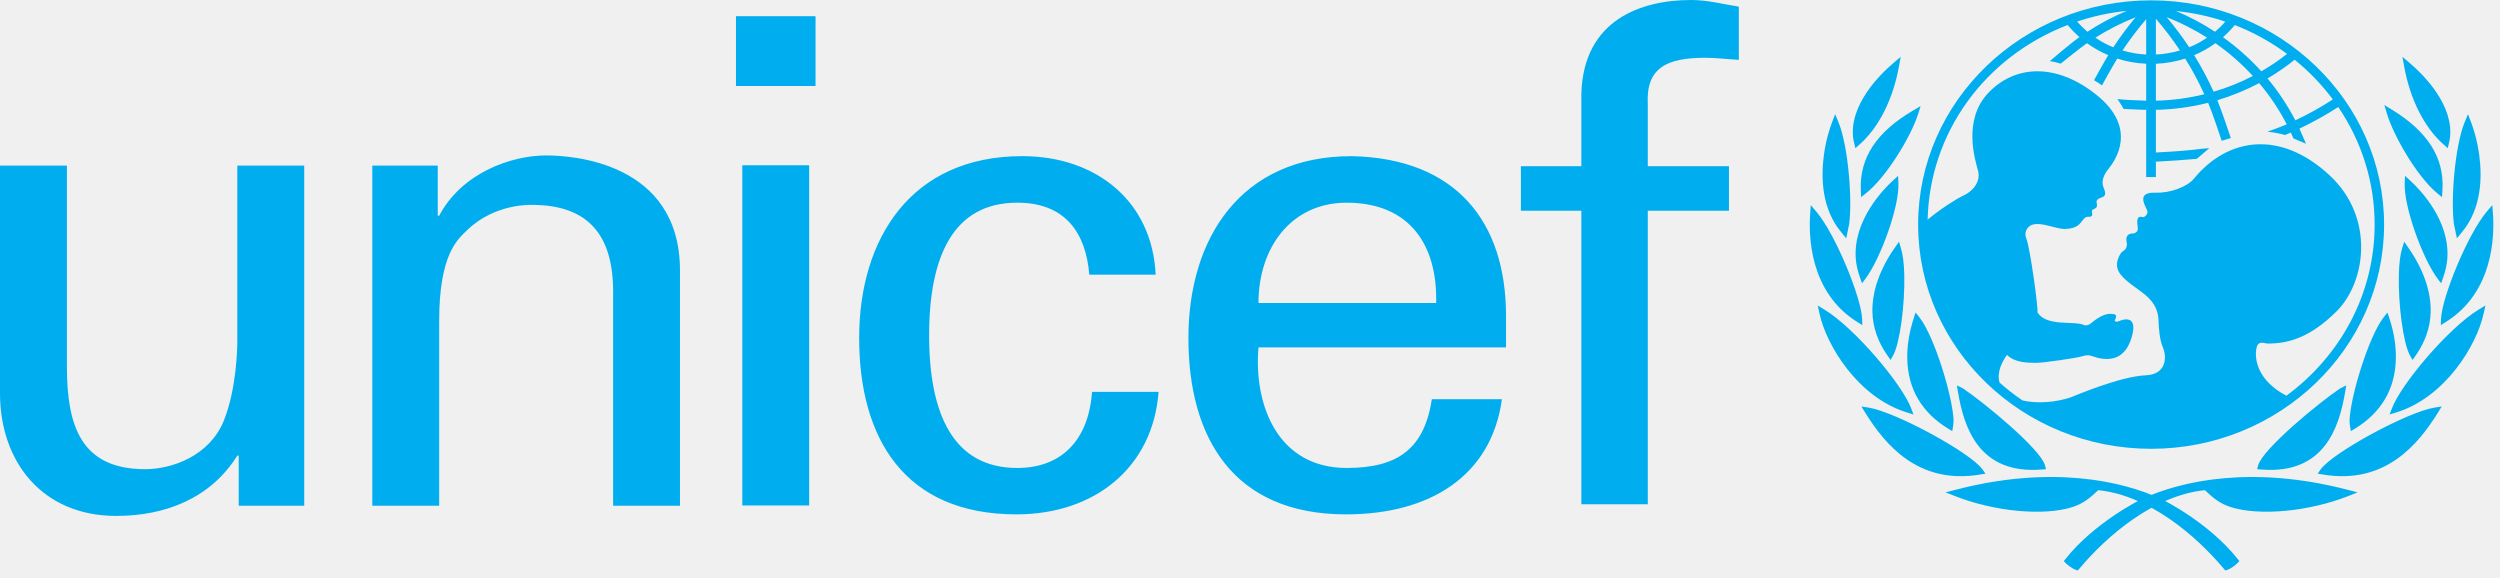
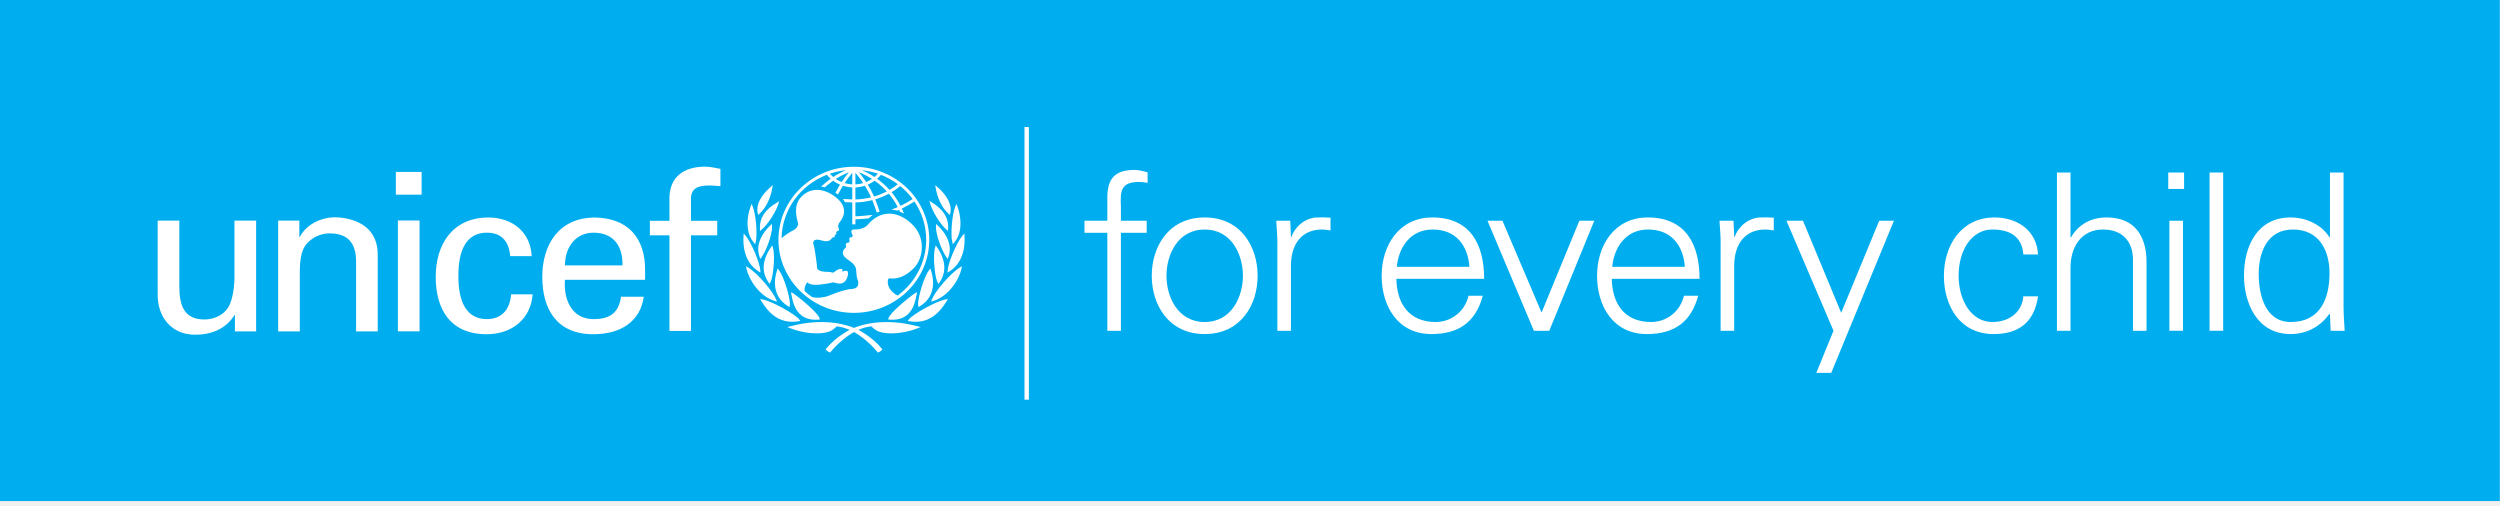
- <svg xmlns="http://www.w3.org/2000/svg" width="212" height="49" viewBox="0 0 212 49">
-   <g fill="#00AEEF" fill-rule="evenodd">
-     <path d="M182.415.029C171.52.029 162.657 8.558 162.657 19.045 162.657 29.528 171.52 38.059 182.415 38.059 193.307 38.059 202.171 29.528 202.171 19.045 202.171 8.558 193.307.029 182.415.029L182.415.029zM197.824 8.432C196.815 9.09 195.748 9.683 194.645 10.205 193.994 8.948 193.203 7.753 192.286 6.653 193.096 6.176 193.871 5.646 194.587 5.066 195.81 6.054 196.898 7.186 197.824 8.432L197.824 8.432zM189.512 2.125C191.088 2.737 192.574 3.56 193.94 4.569 193.261 5.111 192.528 5.606 191.762 6.047 190.793 4.977 189.7 4.007 188.51 3.154 188.871 2.835 189.209 2.494 189.512 2.125L189.512 2.125zM191.044 6.442C189.983 6.992 188.864 7.442 187.716 7.779 187.236 6.721 186.684 5.681 186.068 4.68 186.705 4.409 187.308 4.073 187.87 3.664 189.028 4.475 190.092 5.409 191.044 6.442L191.044 6.442zM188.708 1.835C188.44 2.143 188.149 2.429 187.833 2.694 186.79 2.006 185.68 1.419 184.522.932 185.96 1.081 187.364 1.379 188.708 1.835L188.708 1.835zM187.161 3.195C186.686 3.52 186.178 3.793 185.647 4.01 185.073 3.139 184.426 2.287 183.74 1.456 184.939 1.929 186.086 2.512 187.161 3.195L187.161 3.195zM182.82 1.589C183.547 2.434 184.232 3.335 184.86 4.279 184.198 4.475 183.511 4.593 182.82 4.624L182.82 1.589zM182.82 5.409C183.668 5.371 184.502 5.226 185.305 4.968 185.908 5.934 186.451 6.948 186.925 7.993 185.582 8.324 184.203 8.508 182.82 8.538L182.82 5.409zM181.997 1.625L181.997 4.624C181.317 4.59 180.642 4.472 179.986 4.279 180.594 3.367 181.27 2.479 181.997 1.625L181.997 1.625zM179.208 4.012C178.665 3.791 178.162 3.517 177.691 3.195 178.758 2.516 179.901 1.937 181.099 1.463 180.426 2.275 179.785 3.128 179.208 4.012L179.208 4.012zM180.347.922C179.18 1.412 178.064 2.001 177.011 2.692 176.693 2.419 176.404 2.13 176.135 1.831 177.496 1.372 178.904 1.069 180.347.922L180.347.922zM193.884 33.558C191.254 32.169 191.203 30.246 191.343 29.538 191.483 28.818 191.996 29.133 192.324 29.133 194.05 29.133 195.867 28.64 198.105 26.441 200.631 23.961 201.423 18.451 197.543 14.86 193.362 10.987 188.916 11.664 186.049 15.144 185.462 15.858 184.027 16.38 182.786 16.34 180.948 16.272 182.106 17.666 182.106 17.955 182.106 18.248 181.827 18.451 181.664 18.406 181.039 18.234 181.29 19.123 181.29 19.393 181.29 19.662 181.033 19.798 180.896 19.798 180.123 19.798 180.335 20.467 180.359 20.652 180.381 20.829 180.312 21.139 180.055 21.277 179.809 21.411 179.519 21.996 179.519 22.445 179.519 23.254 180.288 23.813 181.575 24.736 182.853 25.657 183.017 26.531 183.04 27.161 183.065 27.787 183.124 28.801 183.417 29.472 183.762 30.279 183.717 31.762 181.945 31.828 179.778 31.912 175.929 33.578 175.604 33.691 174.381 34.108 172.764 34.26 171.503 33.955 170.824 33.493 170.177 32.987 169.565 32.443 169.311 31.604 169.751 30.704 170.193 30.099 170.915 30.795 171.99 30.749 172.592 30.769 173.199 30.795 176.16 30.346 176.58 30.211 177.002 30.076 177.186 30.121 177.444 30.211 178.573 30.606 180.125 30.725 180.754 28.64 181.385 26.553 179.894 27.136 179.706 27.226 179.519 27.318 179.261 27.294 179.355 27.116 179.632 26.584 179.218 26.639 178.982 26.619 178.378 26.561 177.585 27.181 177.328 27.404 177.07 27.629 176.815 27.606 176.721 27.562 175.917 27.177 173.523 27.733 172.779 26.484 172.848 26.15 172.171 21.076 171.825 20.201 171.75 20.013 171.684 19.708 171.916 19.373 172.524 18.493 174.201 19.437 175.113 19.417 176.202 19.387 176.376 18.95 176.675 18.596 176.961 18.253 177.171 18.446 177.328 18.351 177.527 18.226 177.339 17.979 177.409 17.845 177.481 17.711 177.562 17.778 177.746 17.621 177.934 17.461 177.72 17.127 177.816 16.993 178.084 16.603 178.818 16.914 178.378 15.896 178.137 15.335 178.472 14.726 178.797 14.323 179.326 13.667 181.366 10.904 177.771 8.037 174.342 5.302 170.866 5.522 168.628 7.856 166.392 10.19 167.509 13.605 167.742 14.501 167.975 15.4 167.303 16.213 166.53 16.566 165.917 16.845 164.519 17.742 163.464 18.626 163.634 11.303 168.253 4.862 175.334 2.119 175.635 2.482 175.972 2.825 176.336 3.148 175.544 3.702 173.824 5.184 173.824 5.184 173.824 5.184 174.06 5.218 174.277 5.27 174.43 5.304 174.751 5.397 174.751 5.397 174.751 5.397 176.267 4.157 176.978 3.662 177.531 4.069 178.138 4.406 178.78 4.677 178.435 5.238 177.573 6.802 177.573 6.802 177.573 6.802 177.772 6.916 177.95 7.031 178.13 7.146 178.243 7.248 178.243 7.248 178.243 7.248 179.186 5.539 179.542 4.968 180.335 5.221 181.16 5.369 181.997 5.404L181.997 8.536C181.534 8.524 180.34 8.477 179.856 8.429L179.553 8.4 179.722 8.644C179.851 8.825 179.95 9.003 180.038 9.166L180.073 9.234 180.152 9.24C180.503 9.268 181.592 9.305 181.997 9.315L181.997 15.014 182.82 15.014 182.82 13.71C184.024 13.655 185.026 13.574 186.238 13.474L186.29 13.468 187.353 12.563 186.774 12.611C185.494 12.772 184.369 12.847 183.35 12.901 183.35 12.901 183.003 12.921 182.82 12.931L182.82 9.314C184.307 9.284 185.795 9.084 187.252 8.717 187.65 9.656 188.399 11.94 188.399 11.94L189.172 11.706C189.172 11.706 188.423 9.441 188.031 8.5 189.262 8.133 190.453 7.642 191.579 7.048 192.487 8.122 193.27 9.295 193.917 10.541 193.335 10.801 192.272 11.163 192.274 11.163 193.124 11.254 193.77 11.448 193.77 11.448 193.77 11.448 194.071 11.325 194.263 11.242 194.338 11.405 194.486 11.737 194.486 11.737L195.55 12.192 195.427 11.907C195.427 11.907 195.075 11.096 194.992 10.909 196.118 10.373 197.225 9.76 198.284 9.076 200.299 12.041 201.369 15.484 201.369 19.045 201.369 24.958 198.429 30.221 193.884 33.558L193.884 33.558zM160.869 5.083L160.561 5.345C159.401 6.333 156.754 8.939 157.161 11.799 157.163 11.808 157.203 11.998 157.203 11.998 157.204 12.002 157.335 12.565 157.335 12.565L157.703 12.241C159.325 10.812 160.542 8.392 161.038 5.601L161.179 4.817 160.869 5.083zM155.492 10.022L155.359 10.369C155.174 10.846 154.84 11.848 154.661 13.182 154.412 15.07 154.469 17.739 156.173 19.733 156.17 19.732 156.36 19.969 156.36 19.969L156.558 20.211 156.81 18.999C157.091 16.856 156.72 12.366 155.904 10.361L155.621 9.681 155.492 10.022zM153.529 17.745L153.504 18.099C153.362 20.02 153.465 24.762 157.454 27.276 157.454 27.279 157.928 27.572 157.928 27.572L157.907 27.034C157.838 25.233 155.655 19.863 154.017 17.938L153.554 17.392 153.529 17.745zM154.216 26.23L154.284 26.555C154.867 29.28 157.552 33.694 161.699 34.973L162.266 35.15 162.061 34.612C161.287 32.574 157.291 27.825 154.724 26.261L154.144 25.906 154.216 26.23zM162.545 9.187L162.217 9.379C159.13 11.191 157.685 13.389 157.795 16.1L157.823 16.72 158.272 16.358C159.942 15.028 162.03 11.629 162.647 9.7L162.87 8.995 162.545 9.187zM160.73 15.123L160.495 15.336C159.704 16.061 157.147 18.678 157.368 21.917 157.403 22.416 157.52 22.949 157.719 23.508L157.9 24.026 158.231 23.58C159.453 21.925 161.073 17.558 160.986 15.526L160.958 14.911 160.73 15.123zM160.862 20.745L160.687 20.993C159.397 22.835 158.74 24.727 158.78 26.471 158.816 27.76 159.244 28.993 160.052 30.139L160.321 30.526 160.548 30.117C161.106 29.108 161.547 25.839 161.483 23.253 161.458 22.34 161.361 21.584 161.204 21.068L161.035 20.498 160.862 20.745zM162.357 26.755L162.276 27.015C161.889 28.212 161.705 29.382 161.737 30.493 161.813 33.006 162.967 34.972 165.178 36.334L165.551 36.561 165.632 36.077C165.632 36.068 165.665 35.691 165.665 35.691 165.604 33.648 164.022 28.502 162.783 26.931L162.441 26.5 162.357 26.755zM158.006 34.728L158.166 34.986C159.829 37.668 162.65 41.128 167.926 40.24L168.366 40.166 168.116 39.81C167.131 38.4 160.728 34.923 158.464 34.567L157.846 34.468 158.006 34.728zM165.811 41.538L164.983 41.754 165.777 42.066C169.131 43.388 173.338 43.779 175.776 42.989 176.692 42.688 177.248 42.206 177.929 41.568 182.221 41.995 186.241 45.429 188.584 48.236 188.584 48.236 188.711 48.374 188.711 48.374L188.892 48.319C189.156 48.233 189.561 47.931 189.731 47.755L189.896 47.583 189.749 47.394C187.304 44.319 183.476 42.41 183.309 42.334 179.863 40.718 173.783 39.456 165.811 41.538" />
-     <path d="M165.988 32.952L166.035 33.222C166.538 36.265 167.821 40.256 173.16 39.814L173.502 39.788 173.416 39.466C173.056 38.083 168.164 34.065 166.456 32.936L165.943 32.68 165.988 32.952zM203.726 4.817L203.867 5.602C204.363 8.393 205.581 10.813 207.203 12.241L207.573 12.566C207.573 12.566 207.701 12.002 207.701 11.998 207.701 11.998 207.742 11.809 207.744 11.799 208.152 8.94 205.505 6.333 204.346 5.346L204.036 5.083 203.726 4.817zM209.284 9.681L209.003 10.361C208.184 12.366 207.811 16.856 208.093 18.999L208.346 20.211 208.545 19.969C208.545 19.969 208.734 19.731 208.734 19.733 210.436 17.739 210.495 15.069 210.243 13.182 210.064 11.848 209.732 10.846 209.549 10.369L209.415 10.022 209.284 9.681zM211.352 17.392L210.886 17.937C209.252 19.862 207.067 25.233 207.001 27.033L206.979 27.571C206.979 27.571 207.448 27.279 207.448 27.277 211.439 24.762 211.541 20.021 211.402 18.099L211.374 17.746 211.352 17.392zM210.761 25.906L210.181 26.26C207.614 27.825 203.616 32.573 202.844 34.611L202.637 35.15 203.207 34.973C207.353 33.693 210.038 29.28 210.62 26.555L210.694 26.23 210.761 25.906zM202.191 8.903L202.404 9.611C202.977 11.553 204.996 14.991 206.639 16.352L207.084 16.721 207.12 16.102C207.287 13.393 205.885 11.168 202.836 9.299L202.511 9.101 202.191 8.903zM203.944 14.911L203.919 15.527C203.835 17.558 205.45 21.925 206.673 23.58L207.004 24.026 207.188 23.508C207.385 22.95 207.502 22.417 207.535 21.918 207.759 18.678 205.201 16.061 204.409 15.336L204.178 15.123 203.944 14.911zM203.875 20.497L203.699 21.069C203.54 21.584 203.446 22.34 203.424 23.253 203.357 25.838 203.799 29.108 204.354 30.116L204.582 30.526 204.855 30.139C205.661 28.994 206.087 27.759 206.12 26.471 206.164 24.727 205.509 22.835 204.217 20.992L204.046 20.744 203.875 20.497zM202.458 26.5L202.12 26.931C200.882 28.502 199.298 33.648 199.24 35.691 199.24 35.691 199.27 36.068 199.272 36.077L199.353 36.561C199.353 36.561 199.726 36.334 199.727 36.334 201.935 34.972 203.094 33.006 203.169 30.493 203.2 29.382 203.019 28.212 202.627 27.015L202.541 26.755 202.458 26.5zM207.059 34.468C207.059 34.468 206.444 34.566 206.443 34.566 204.178 34.922 197.774 38.4 196.788 39.81L196.54 40.165 196.98 40.239C202.261 41.127 205.077 37.667 206.74 34.986L206.899 34.728 207.059 34.468zM181.598 42.334C181.43 42.411 177.6 44.319 175.159 47.394L175.01 47.582 175.176 47.754C175.347 47.93 175.749 48.233 176.015 48.319L176.195 48.374C176.195 48.374 176.321 48.236 176.321 48.235 178.661 45.43 182.681 41.995 186.974 41.567 187.654 42.206 188.211 42.689 189.132 42.989 191.567 43.779 195.772 43.388 199.13 42.067L199.925 41.753 199.095 41.539C191.121 39.457 185.041 40.718 181.598 42.334M198.961 32.68L198.449 32.936C196.74 34.065 191.849 38.083 191.489 39.466L191.405 39.788 191.743 39.814C197.083 40.256 198.367 36.265 198.87 33.222L198.918 32.952 198.961 32.68zM62.411 1.372L69.158 1.372 69.158 7.293 62.411 7.293 62.411 1.372zM62.946 14.016L68.619 14.016 68.619 42.862 62.946 42.862 62.946 14.016zM20.125 14.041L25.798 14.041 25.798 42.889 20.243 42.889 20.243 38.636 20.125 38.636C17.855 42.257 14.033 43.75 9.852 43.75 3.583 43.75 0 39.154 0 33.349L0 14.041 5.675 14.041 5.675 31.109C5.675 36.11 6.869 39.786 12.302 39.786 14.632 39.786 17.795 38.636 18.989 35.651 20.061 32.948 20.125 29.558 20.125 28.868L20.125 14.041zM37.123 18.292L37.243 18.292C39.153 14.673 43.333 13.18 46.319 13.18 48.407 13.18 57.663 13.697 57.663 22.948L57.663 42.889 51.993 42.889 51.993 24.73C51.993 19.96 49.901 17.376 45.124 17.376 45.124 17.376 42.017 17.204 39.63 19.501 38.797 20.304 37.243 21.568 37.243 27.201L37.243 42.889 31.57 42.889 31.57 14.041 37.123 14.041 37.123 18.292zM92.373 23.294C92.075 19.695 90.3 17.188 86.263 17.188 80.869 17.188 78.79 21.691 78.79 28.433 78.79 35.17 80.869 39.683 86.263 39.683 89.996 39.683 92.31 37.349 92.605 33.23L98.247 33.23C97.766 39.683 92.787 43.619 86.2 43.619 76.652 43.619 72.856 37.115 72.856 28.661 72.856 20.258 77.243 13.241 86.683 13.241 92.971 13.241 97.713 17.072 98.001 23.294L92.373 23.294zM106.718 29.458C106.303 34.484 108.439 39.683 114.189 39.683 118.58 39.683 120.774 38.03 121.423 33.851L127.363 33.851C126.469 40.37 121.247 43.619 114.134 43.619 104.581 43.619 100.777 37.115 100.777 28.662 100.777 20.258 105.177 13.242 114.607 13.242 123.502 13.42 127.711 18.837 127.711 26.782L127.711 29.458 106.718 29.458zM121.786 25.695C121.905 20.901 119.645 17.189 114.189 17.189 109.496 17.189 106.718 21.002 106.718 25.695L121.786 25.695zM134.098 42.764L134.098 17.871 128.973 17.871 128.973 14.095 134.098 14.095 134.098 7.936C134.282 1.653 139.198-7.10542736e-15 143.412-7.10542736e-15 144.774-7.10542736e-15 146.086.34 147.454.565L147.454 5.074C146.495 5.026 145.55 4.9 144.596 4.9 141.4 4.9 139.558 5.709 139.733 8.844L139.733 14.095 146.617 14.095 146.617 17.871 139.733 17.871 139.733 42.764 134.098 42.764z" />
+ <svg xmlns="http://www.w3.org/2000/svg" width="100%" height="100%" viewBox="0 0 544 110" version="1.1" xml:space="preserve" style="fill-rule:evenodd;clip-rule:evenodd;stroke-linejoin:round;stroke-miterlimit:2;">
+   <g id="Layer-1">
+     <rect x="0" y="0" width="543.964" height="109.032" style="fill:rgb(0,174,239);" />
+     <g transform="matrix(1,0,0,1,185.8,68.0803)">
+       <path d="M0,-31.794C-9.049,-31.794 -16.409,-24.663 -16.409,-15.897C-16.409,-7.132 -9.049,0 0,0C9.045,0 16.407,-7.132 16.407,-15.897C16.407,-24.663 9.045,-31.794 0,-31.794M12.798,-24.769C11.958,-24.22 11.073,-23.723 10.155,-23.287C9.615,-24.337 8.958,-25.336 8.198,-26.257C8.871,-26.654 9.514,-27.098 10.108,-27.583C11.124,-26.757 12.028,-25.81 12.798,-24.769M5.894,-30.041C7.203,-29.529 8.437,-28.842 9.572,-27.998C9.007,-27.545 8.398,-27.132 7.762,-26.763C6.957,-27.657 6.049,-28.468 5.062,-29.181C5.361,-29.448 5.642,-29.734 5.894,-30.041M7.165,-26.433C6.286,-25.973 5.355,-25.597 4.402,-25.315C4.004,-26.2 3.546,-27.069 3.034,-27.905C3.563,-28.133 4.063,-28.413 4.531,-28.754C5.492,-28.078 6.377,-27.295 7.165,-26.433M5.227,-30.283C5.003,-30.026 4.763,-29.787 4.499,-29.565C3.633,-30.142 2.712,-30.633 1.749,-31.04C2.945,-30.915 4.11,-30.665 5.227,-30.283M3.941,-29.147C3.548,-28.876 3.125,-28.648 2.684,-28.466C2.208,-29.194 1.67,-29.906 1.101,-30.601C2.096,-30.206 3.049,-29.719 3.941,-29.147M0.335,-30.49C0.939,-29.783 1.509,-29.031 2.029,-28.241C1.479,-28.078 0.909,-27.98 0.335,-27.953L0.335,-30.49ZM0.335,-27.295C1.04,-27.327 1.734,-27.448 2.399,-27.665C2.901,-26.857 3.351,-26.011 3.746,-25.137C2.63,-24.86 1.483,-24.704 0.335,-24.68L0.335,-27.295ZM-0.347,-30.46L-0.347,-27.953C-0.911,-27.981 -1.473,-28.08 -2.017,-28.241C-1.513,-29.003 -0.951,-29.745 -0.347,-30.46M-2.664,-28.465C-3.115,-28.648 -3.532,-28.878 -3.923,-29.147C-3.038,-29.715 -2.089,-30.198 -1.094,-30.595C-1.652,-29.916 -2.185,-29.203 -2.664,-28.465M-1.717,-31.048C-2.688,-30.638 -3.614,-30.146 -4.487,-29.567C-4.753,-29.797 -4.991,-30.037 -5.215,-30.287C-4.086,-30.672 -2.916,-30.924 -1.717,-31.048M9.524,-3.762C7.342,-4.924 7.298,-6.532 7.415,-7.124C7.531,-7.727 7.957,-7.463 8.229,-7.463C9.663,-7.463 11.172,-7.874 13.03,-9.713C15.128,-11.788 15.786,-16.393 12.564,-19.395C9.091,-22.633 5.399,-22.066 3.019,-19.157C2.53,-18.561 1.34,-18.125 0.309,-18.157C-1.219,-18.214 -0.256,-17.049 -0.256,-16.808C-0.256,-16.564 -0.489,-16.393 -0.623,-16.431C-1.143,-16.574 -0.935,-15.832 -0.935,-15.607C-0.935,-15.381 -1.148,-15.267 -1.262,-15.267C-1.904,-15.267 -1.727,-14.708 -1.707,-14.553C-1.688,-14.405 -1.745,-14.146 -1.96,-14.029C-2.164,-13.918 -2.405,-13.429 -2.405,-13.054C-2.405,-12.377 -1.767,-11.911 -0.697,-11.14C0.364,-10.368 0.5,-9.639 0.52,-9.112C0.54,-8.587 0.589,-7.74 0.832,-7.179C1.118,-6.504 1.08,-5.265 -0.391,-5.21C-2.19,-5.14 -5.386,-3.747 -5.657,-3.652C-6.673,-3.304 -8.017,-3.177 -9.063,-3.431C-9.627,-3.817 -10.163,-4.239 -10.671,-4.694C-10.882,-5.396 -10.518,-6.148 -10.15,-6.656C-9.551,-6.074 -8.658,-6.112 -8.158,-6.095C-7.654,-6.074 -5.194,-6.447 -4.846,-6.562C-4.495,-6.675 -4.344,-6.637 -4.129,-6.562C-3.191,-6.232 -1.902,-6.131 -1.38,-7.874C-0.856,-9.62 -2.094,-9.131 -2.249,-9.057C-2.405,-8.98 -2.619,-9 -2.541,-9.149C-2.313,-9.593 -2.655,-9.548 -2.851,-9.565C-3.353,-9.612 -4.012,-9.095 -4.224,-8.907C-4.438,-8.72 -4.65,-8.738 -4.729,-8.776C-5.397,-9.099 -7.385,-8.633 -8.003,-9.677C-7.944,-9.957 -8.509,-14.198 -8.795,-14.93C-8.857,-15.087 -8.912,-15.341 -8.72,-15.623C-8.213,-16.358 -6.82,-15.568 -6.064,-15.586C-5.16,-15.61 -5.017,-15.976 -4.767,-16.272C-4.529,-16.56 -4.354,-16.397 -4.224,-16.477C-4.06,-16.58 -4.217,-16.787 -4.158,-16.898C-4.098,-17.011 -4.031,-16.956 -3.877,-17.086C-3.722,-17.221 -3.9,-17.499 -3.818,-17.611C-3.597,-17.938 -2.986,-17.678 -3.353,-18.528C-3.554,-18.998 -3.274,-19.508 -3.006,-19.844C-2.565,-20.392 -0.872,-22.701 -3.856,-25.099C-6.705,-27.386 -9.591,-27.202 -11.45,-25.25C-13.308,-23.299 -12.379,-20.444 -12.186,-19.696C-11.992,-18.943 -12.549,-18.264 -13.191,-17.97C-13.701,-17.736 -14.863,-16.986 -15.738,-16.247C-15.599,-22.368 -11.761,-27.754 -5.881,-30.047C-5.63,-29.743 -5.352,-29.457 -5.049,-29.187C-5.706,-28.722 -7.135,-27.484 -7.135,-27.484C-7.135,-27.484 -6.939,-27.456 -6.758,-27.413C-6.631,-27.384 -6.365,-27.307 -6.365,-27.307C-6.365,-27.307 -5.105,-28.343 -4.516,-28.756C-4.056,-28.417 -3.552,-28.135 -3.019,-27.907C-3.305,-27.44 -4.021,-26.132 -4.021,-26.132C-4.021,-26.132 -3.856,-26.037 -3.709,-25.94C-3.559,-25.844 -3.464,-25.758 -3.464,-25.758C-3.464,-25.758 -2.682,-27.188 -2.386,-27.665C-1.727,-27.452 -1.042,-27.329 -0.347,-27.301L-0.347,-24.682C-0.731,-24.691 -1.723,-24.732 -2.124,-24.771L-2.378,-24.796L-2.236,-24.593C-2.13,-24.441 -2.047,-24.291 -1.975,-24.155L-1.946,-24.099L-1.88,-24.093C-1.588,-24.069 -0.685,-24.039 -0.347,-24.03L-0.347,-19.266L0.335,-19.266L0.335,-20.356C1.336,-20.402 2.168,-20.469 3.174,-20.555L3.218,-20.56L4.101,-21.316L3.619,-21.274C2.557,-21.14 1.622,-21.077 0.777,-21.032C0.777,-21.032 0.489,-21.017 0.335,-21.007L0.335,-24.032C1.571,-24.057 2.807,-24.224 4.018,-24.53C4.348,-23.746 4.969,-21.837 4.969,-21.837L5.611,-22.03C5.611,-22.03 4.99,-23.926 4.664,-24.712C5.687,-25.02 6.677,-25.429 7.61,-25.927C8.365,-25.028 9.015,-24.047 9.553,-23.007C9.068,-22.789 8.187,-22.485 8.187,-22.485C8.894,-22.409 9.43,-22.247 9.43,-22.247C9.43,-22.247 9.68,-22.351 9.839,-22.419C9.901,-22.282 10.025,-22.006 10.025,-22.006L10.908,-21.625L10.806,-21.864C10.806,-21.864 10.514,-22.542 10.445,-22.697C11.38,-23.147 12.299,-23.658 13.179,-24.231C14.852,-21.752 15.74,-18.873 15.74,-15.897C15.74,-10.954 13.3,-6.554 9.524,-3.762" style="fill:white;fill-rule:nonzero;" />
+     </g>
+     <g transform="matrix(1,0,0,1,167.906,46.5439)">
+       <path d="M0,-6.032L-0.256,-5.812C-1.219,-4.988 -3.417,-2.808 -3.08,-0.417C-3.078,-0.409 -3.046,-0.25 -3.046,-0.25C-3.044,-0.248 -2.936,0.224 -2.936,0.224L-2.629,-0.048C-1.283,-1.243 -0.271,-3.265 0.14,-5.598L0.258,-6.256L0,-6.032Z" style="fill:white;fill-rule:nonzero;" />
+     </g>
+     <g transform="matrix(1,0,0,1,163.441,52.8758)">
+       <path d="M0,-8.235L-0.109,-7.945C-0.264,-7.546 -0.542,-6.708 -0.689,-5.593C-0.896,-4.015 -0.849,-1.783 0.564,-0.117C0.563,-0.119 0.72,0.08 0.72,0.08L0.885,0.284L1.096,-0.731C1.329,-2.521 1.02,-6.276 0.343,-7.951L0.108,-8.519L0,-8.235Z" style="fill:white;fill-rule:nonzero;" />
+     </g>
+     <g transform="matrix(1,0,0,1,161.811,59.0168)">
+       <path d="M0,-7.919L-0.021,-7.623C-0.139,-6.017 -0.053,-2.054 3.26,0.05C3.26,0.052 3.653,0.296 3.653,0.296L3.635,-0.154C3.578,-1.659 1.766,-6.148 0.405,-7.758L0.021,-8.215L0,-7.919Z" style="fill:white;fill-rule:nonzero;" />
+     </g>
+     <g transform="matrix(1,0,0,1,162.381,65.3776)">
+       <path d="M0,-7.187L0.057,-6.916C0.54,-4.638 2.771,-0.946 6.214,0.123L6.686,0.271L6.516,-0.178C5.873,-1.882 2.553,-5.852 0.421,-7.162L-0.059,-7.458L0,-7.187Z" style="fill:white;fill-rule:nonzero;" />
+     </g>
+     <g transform="matrix(1,0,0,1,169.298,50.0795)">
+       <path d="M0,-6.136L-0.272,-5.976C-2.837,-4.461 -4.036,-2.623 -3.943,-0.357L-3.921,0.161L-3.549,-0.142C-2.162,-1.253 -0.428,-4.095 0.086,-5.708L0.271,-6.297L0,-6.136Z" style="fill:white;fill-rule:nonzero;" />
+     </g>
+     <g transform="matrix(1,0,0,1,167.791,56.1674)">
+       <path d="M0,-7.262L-0.195,-7.084C-0.853,-6.478 -2.976,-4.29 -2.791,-1.582C-2.763,-1.165 -2.666,-0.718 -2.499,-0.252L-2.35,0.179L-2.075,-0.192C-1.062,-1.575 0.286,-5.227 0.213,-6.925L0.189,-7.441L0,-7.262Z" style="fill:white;fill-rule:nonzero;" />
+     </g>
+     <g transform="matrix(1,0,0,1,167.901,61.5756)">
+       <path d="M0,-7.97L-0.146,-7.764C-1.217,-6.223 -1.763,-4.641 -1.729,-3.183C-1.7,-2.105 -1.344,-1.074 -0.673,-0.116L-0.449,0.207L-0.262,-0.136C0.202,-0.979 0.568,-3.712 0.515,-5.872C0.494,-6.636 0.415,-7.269 0.284,-7.699L0.144,-8.177L0,-7.97Z" style="fill:white;fill-rule:nonzero;" />
+     </g>
+     <g transform="matrix(1,0,0,1,169.143,66.6141)">
+       <path d="M0,-7.984L-0.066,-7.766C-0.389,-6.765 -0.542,-5.788 -0.516,-4.859C-0.451,-2.759 0.506,-1.114 2.342,0.025L2.653,0.214L2.72,-0.191C2.72,-0.199 2.748,-0.513 2.748,-0.513C2.696,-2.221 1.381,-6.523 0.354,-7.837L0.07,-8.198L0,-7.984Z" style="fill:white;fill-rule:nonzero;" />
+     </g>
+     <g transform="matrix(1,0,0,1,165.529,70.4281)">
+       <path d="M0,-5.133L0.133,-4.916C1.514,-2.675 3.856,0.218 8.238,-0.526L8.604,-0.586L8.397,-0.884C7.578,-2.063 2.261,-4.97 0.381,-5.267L-0.133,-5.351L0,-5.133Z" style="fill:white;fill-rule:nonzero;" />
+     </g>
+     <g transform="matrix(1,0,0,1,172.011,74.9644)">
+       <path d="M0,-3.975L-0.687,-3.795L-0.028,-3.534C2.757,-2.429 6.25,-2.101 8.275,-2.762C9.038,-3.014 9.498,-3.418 10.064,-3.951C13.628,-3.594 16.967,-0.721 18.913,1.623C18.913,1.625 19.017,1.74 19.017,1.74L19.169,1.693C19.387,1.621 19.724,1.369 19.866,1.221L20.003,1.077L19.879,0.92C17.85,-1.65 14.67,-3.246 14.531,-3.31C11.67,-4.662 6.619,-5.715 0,-3.975" style="fill:white;fill-rule:nonzero;" />
+     </g>
+     <g transform="matrix(1,0,0,1,172.158,69.6887)">
+       <path d="M0,-5.878L0.039,-5.652C0.456,-3.109 1.521,0.228 5.956,-0.142L6.24,-0.162L6.168,-0.432C5.868,-1.587 1.808,-4.947 0.388,-5.891L-0.038,-6.106L0,-5.878Z" style="fill:white;fill-rule:nonzero;" />
+     </g>
+     <g transform="matrix(1,0,0,1,203.499,46.7672)">
+       <path d="M0,-6.478L0.117,-5.823C0.528,-3.488 1.54,-1.465 2.888,-0.272L3.194,0C3.194,0 3.301,-0.47 3.301,-0.474C3.301,-0.474 3.335,-0.633 3.337,-0.641C3.676,-3.031 1.478,-5.21 0.515,-6.037L0.257,-6.254L0,-6.478Z" style="fill:white;fill-rule:nonzero;" />
+     </g>
+     <g transform="matrix(1,0,0,1,208.114,53.1586)">
+       <path d="M0,-8.803L-0.232,-8.235C-0.913,-6.559 -1.224,-2.805 -0.989,-1.012L-0.778,0L-0.613,-0.201C-0.613,-0.201 -0.456,-0.401 -0.456,-0.399C0.957,-2.066 1.007,-4.298 0.796,-5.877C0.648,-6.991 0.372,-7.829 0.22,-8.229L0.108,-8.519L0,-8.803Z" style="fill:white;fill-rule:nonzero;" />
+     </g>
+     <g transform="matrix(1,0,0,1,209.832,59.3129)">
+       <path d="M0,-8.511L-0.387,-8.054C-1.743,-6.445 -3.559,-1.955 -3.614,-0.45L-3.631,0C-3.631,0 -3.242,-0.244 -3.242,-0.246C0.072,-2.35 0.157,-6.313 0.042,-7.919L0.019,-8.215L0,-8.511Z" style="fill:white;fill-rule:nonzero;" />
+     </g>
+     <g transform="matrix(1,0,0,1,209.341,65.6491)">
+       <path d="M0,-7.729L-0.481,-7.433C-2.613,-6.124 -5.934,-2.156 -6.574,-0.452L-6.746,0L-6.272,-0.148C-2.831,-1.219 -0.601,-4.909 -0.117,-7.187L-0.057,-7.458L0,-7.729Z" style="fill:white;fill-rule:nonzero;" />
+     </g>
+     <g transform="matrix(1,0,0,1,202.224,50.2422)">
+       <path d="M0,-6.536L0.177,-5.945C0.652,-4.321 2.329,-1.448 3.694,-0.309L4.063,0L4.094,-0.519C4.232,-2.782 3.068,-4.643 0.537,-6.207L0.266,-6.372L0,-6.536Z" style="fill:white;fill-rule:nonzero;" />
+     </g>
+     <g transform="matrix(1,0,0,1,203.68,56.3477)">
+       <path d="M0,-7.62L-0.021,-7.104C-0.091,-5.406 1.251,-1.757 2.267,-0.373L2.541,0L2.694,-0.432C2.857,-0.9 2.954,-1.346 2.982,-1.763C3.168,-4.471 1.044,-6.659 0.387,-7.264L0.195,-7.442L0,-7.62Z" style="fill:white;fill-rule:nonzero;" />
+     </g>
+     <g transform="matrix(1,0,0,1,203.623,61.7826)">
+       <path d="M0,-8.384L-0.146,-7.906C-0.279,-7.476 -0.356,-6.843 -0.376,-6.079C-0.431,-3.919 -0.062,-1.187 0.397,-0.341L0.587,0L0.814,-0.324C1.483,-1.281 1.838,-2.312 1.864,-3.39C1.9,-4.848 1.356,-6.43 0.284,-7.971L0.142,-8.177L0,-8.384Z" style="fill:white;fill-rule:nonzero;" />
+     </g>
+     <g transform="matrix(1,0,0,1,202.445,66.8272)">
+       <path d="M0,-8.41L-0.28,-8.051C-1.31,-6.737 -2.625,-2.435 -2.672,-0.726C-2.672,-0.726 -2.647,-0.411 -2.646,-0.404L-2.579,0L-2.269,-0.187C-0.434,-1.329 0.528,-2.972 0.589,-5.071C0.616,-6.002 0.466,-6.979 0.14,-7.98L0.07,-8.196L0,-8.41Z" style="fill:white;fill-rule:nonzero;" />
+     </g>
+     <g transform="matrix(1,0,0,1,206.267,70.6463)">
+       <path d="M0,-5.568L-0.512,-5.486C-2.392,-5.189 -7.712,-2.28 -8.53,-1.101L-8.736,-0.805L-8.371,-0.743C-3.985,0 -1.646,-2.894 -0.266,-5.135L-0.133,-5.35L0,-5.568Z" style="fill:white;fill-rule:nonzero;" />
+     </g>
+     <g transform="matrix(1,0,0,1,185.121,74.2995)">
+       <path d="M0,-2.645C-0.14,-2.581 -3.32,-0.985 -5.348,1.584L-5.471,1.742L-5.332,1.886C-5.192,2.034 -4.856,2.286 -4.637,2.358L-4.487,2.405C-4.487,2.405 -4.383,2.29 -4.383,2.288C-2.438,-0.056 0.9,-2.929 4.465,-3.286C5.03,-2.753 5.492,-2.349 6.258,-2.097C8.28,-1.436 11.772,-1.764 14.561,-2.869L15.22,-3.13L14.531,-3.31C7.908,-5.05 2.86,-3.997 0,-2.645" style="fill:white;fill-rule:nonzero;" />
+     </g>
+     <g transform="matrix(1,0,0,1,199.542,69.9172)">
+       <path d="M0,-6.334L-0.425,-6.119C-1.846,-5.176 -5.907,-1.815 -6.207,-0.66L-6.274,-0.391L-5.994,-0.37C-1.56,0 -0.493,-3.338 -0.076,-5.881L-0.036,-6.106L0,-6.334Z" style="fill:white;fill-rule:nonzero;" />
+     </g>
+     <g transform="matrix(1,0,0,1,0,0.474)">
+       <path d="M86.139,36.935L91.743,36.935L91.743,41.885L86.139,41.885L86.139,36.935ZM86.582,47.506L91.293,47.506L91.293,71.623L86.582,71.623L86.582,47.506Z" style="fill:white;fill-rule:nonzero;" />
+     </g>
+     <g transform="matrix(1,0,0,1,51.0207,72.8372)">
+       <path d="M0,-24.837L4.711,-24.837L4.711,-0.718L0.099,-0.718L0.099,-4.275L0,-4.275C-1.886,-1.246 -5.059,0 -8.532,0C-13.737,0 -16.713,-3.843 -16.713,-8.694L-16.713,-24.837L-12,-24.837L-12,-10.566C-12,-6.386 -11.009,-3.315 -6.497,-3.315C-4.562,-3.315 -1.936,-4.275 -0.944,-6.771C-0.054,-9.029 0,-11.864 0,-12.441L0,-24.837Z" style="fill:white;fill-rule:nonzero;" />
+     </g>
+     <g transform="matrix(1,0,0,1,65.1369,67.8449)">
+       <path d="M0,-16.29L0.101,-16.29C1.686,-19.316 5.157,-20.563 7.638,-20.563C9.371,-20.563 17.058,-20.132 17.058,-12.397L17.058,4.273L12.349,4.273L12.349,-10.908C12.349,-14.895 10.613,-17.056 6.646,-17.056C6.646,-17.056 4.065,-17.2 2.083,-15.28C1.39,-14.607 0.101,-13.552 0.101,-8.843L0.101,4.273L-4.612,4.273L-4.612,-19.844L0,-19.844L0,-16.29Z" style="fill:white;fill-rule:nonzero;" />
+     </g>
+     <g transform="matrix(1,0,0,1,111.022,64.3255)">
+       <path d="M0,-8.589C-0.246,-11.598 -1.723,-13.694 -5.075,-13.694C-9.553,-13.694 -11.281,-9.929 -11.281,-4.293C-11.281,1.34 -9.553,5.112 -5.075,5.112C-1.975,5.112 -0.053,3.161 0.193,-0.282L4.878,-0.282C4.479,5.112 0.345,8.404 -5.126,8.404C-13.056,8.404 -16.209,2.966 -16.209,-4.102C-16.209,-11.126 -12.566,-16.993 -4.725,-16.993C0.496,-16.993 4.435,-13.791 4.673,-8.589L0,-8.589Z" style="fill:white;fill-rule:nonzero;" />
+     </g>
+     <g transform="matrix(1,0,0,1,122.935,59.1698)">
+       <path d="M0,1.72C-0.345,5.921 1.429,10.269 6.205,10.269C9.851,10.269 11.674,8.887 12.212,5.393L17.145,5.393C16.402,10.843 12.066,13.558 6.159,13.558C-1.775,13.558 -4.933,8.121 -4.933,1.055C-4.933,-5.972 -1.279,-11.838 6.552,-11.838C13.938,-11.688 17.435,-7.159 17.435,-0.516L17.435,1.72L0,1.72ZM12.514,-1.426C12.612,-5.434 10.735,-8.538 6.205,-8.538C2.309,-8.538 0,-5.349 0,-1.426L12.514,-1.426Z" style="fill:white;fill-rule:nonzero;" />
+     </g>
+     <g transform="matrix(1,0,0,1,145.673,36.2608)">
+       <path d="M0,35.753L0,14.941L-4.256,14.941L-4.256,11.786L0,11.786L0,6.635C0.153,1.384 4.235,0 7.735,0C8.867,0 9.957,0.285 11.092,0.475L11.092,4.243C10.296,4.204 9.512,4.098 8.72,4.098C6.064,4.098 4.535,4.774 4.679,7.396L4.679,11.786L10.396,11.786L10.396,14.941L4.679,14.941L4.679,35.753L0,35.753Z" style="fill:white;fill-rule:nonzero;" />
+     </g>
+     <g transform="matrix(1,0,0,1,240.958,36.9687)">
+       <path d="M0,35.008L0,13.688L-4.973,13.688L-4.973,11.066L0,11.066L0,5.962C0,1.859 1.723,0 5.956,0C6.893,0 7.876,0.333 8.763,0.525L8.763,2.814C8.172,2.717 7.533,2.622 6.941,2.622C2.905,2.622 2.807,4.578 2.954,8.012L2.954,11.066L8.565,11.066L8.565,13.688L2.954,13.688L2.954,35.008L0,35.008Z" style="fill:white;fill-rule:nonzero;" />
+     </g>
+     <g transform="matrix(1,0,0,1,273.661,60.0051)">
+       <path d="M0,0C0,6.295 -3.643,12.688 -11.521,12.688C-19.396,12.688 -23.04,6.295 -23.04,0C-23.04,-6.296 -19.396,-12.688 -11.521,-12.688C-3.643,-12.688 0,-6.296 0,0M-11.521,-10.063C-17.477,-10.063 -19.84,-4.437 -19.84,0C-19.84,4.437 -17.477,10.063 -11.521,10.063C-5.562,10.063 -3.199,4.437 -3.199,0C-3.199,-4.437 -5.562,-10.063 -11.521,-10.063" style="fill:white;fill-rule:nonzero;" />
+     </g>
+     <g transform="matrix(1,0,0,1,280.908,47.2707)">
+       <path d="M0,24.706L-2.955,24.706L-2.955,6.153C-2.905,4.292 -3.103,2.384 -3.199,0.764L-0.148,0.764L0,4.292L0.098,4.292C0.985,1.86 3.2,0.144 5.66,0.047C6.646,0 7.631,0.047 8.614,0.095L8.614,2.861C8.023,2.813 7.385,2.67 6.793,2.67C2.412,2.67 0.098,5.723 0,10.301L0,24.706Z" style="fill:white;fill-rule:nonzero;" />
+     </g>
+     <g transform="matrix(1,0,0,1,303.849,59.337)">
+       <path d="M0,1.336C0.099,6.439 2.511,10.732 8.565,10.732C12.063,10.732 14.966,8.298 15.704,5.008L18.807,5.008C17.279,10.732 13.588,13.355 7.632,13.355C0.246,13.355 -3.201,7.203 -3.201,0.669C-3.201,-5.818 0.492,-12.019 7.826,-12.019C16.099,-12.019 19.101,-6.152 19.101,1.336L0,1.336ZM15.901,-1.287C15.557,-5.915 12.996,-9.396 7.876,-9.396C3.053,-9.396 0.492,-5.485 0.099,-1.287L15.901,-1.287Z" style="fill:white;fill-rule:nonzero;" />
+     </g>
+     <g transform="matrix(1,0,0,1,326.929,71.9754)">
+       <path d="M0,-23.942L8.517,-3.959L16.739,-23.942L19.987,-23.942L10.189,0L6.843,0L-3.248,-23.942L0,-23.942Z" style="fill:white;fill-rule:nonzero;" />
+     </g>
+     <g transform="matrix(1,0,0,1,350.722,59.337)">
+       <path d="M0,1.336C0.098,6.439 2.511,10.732 8.565,10.732C12.062,10.732 14.965,8.298 15.704,5.008L18.807,5.008C17.279,10.732 13.587,13.355 7.631,13.355C0.246,13.355 -3.201,7.203 -3.201,0.669C-3.201,-5.818 0.492,-12.019 7.826,-12.019C16.099,-12.019 19.1,-6.152 19.1,1.336L0,1.336ZM15.901,-1.287C15.557,-5.915 12.996,-9.396 7.875,-9.396C3.053,-9.396 0.492,-5.485 0.098,-1.287L15.901,-1.287Z" style="fill:white;fill-rule:nonzero;" />
+     </g>
+     <g transform="matrix(1,0,0,1,377.36,47.2707)">
+       <path d="M0,24.706L-2.954,24.706L-2.954,6.153C-2.905,4.292 -3.101,2.384 -3.199,0.764L-0.147,0.764L0,4.292L0.099,4.292C0.985,1.86 3.201,0.144 5.662,0.047C6.646,0 7.632,0.047 8.615,0.095L8.615,2.861C8.023,2.813 7.385,2.67 6.794,2.67C2.412,2.67 0.099,5.723 0,10.301L0,24.706Z" style="fill:white;fill-rule:nonzero;" />
+     </g>
+     <g transform="matrix(1,0,0,1,392.325,81.1354)">
+       <path d="M0,-33.102L8.319,-13.069L16.592,-33.102L19.79,-33.102L6.153,0L2.905,0L6.646,-9.16L-3.593,-33.102L0,-33.102Z" style="fill:white;fill-rule:nonzero;" />
+     </g>
+     <g transform="matrix(1,0,0,1,440.275,64.6291)">
+       <path d="M0,-9.251C-0.246,-12.923 -2.658,-14.688 -6.744,-14.688C-11.273,-14.688 -14.08,-10.109 -14.08,-4.672C-14.08,0.812 -11.273,5.44 -6.744,5.44C-2.905,5.44 -0.246,3.15 0,-0.141L3.201,-0.141C2.412,5.344 -0.838,8.062 -6.449,8.062C-13.834,8.062 -17.279,1.909 -17.279,-4.625C-17.279,-11.111 -13.588,-17.313 -6.252,-17.313C-1.183,-17.313 2.954,-14.354 3.201,-9.251L0,-9.251Z" style="fill:white;fill-rule:nonzero;" />
+     </g>
+     <g transform="matrix(1,0,0,1,450.545,57.8584)">
+       <path d="M0,-6.2L0.099,-6.2C1.821,-9.157 4.628,-10.54 7.829,-10.54C15.901,-10.54 16.542,-3.625 16.542,-0.858L16.542,14.118L13.588,14.118L13.588,-1.336C13.588,-5.484 11.126,-7.917 7.09,-7.917C2.216,-7.917 0,-3.959 0,0.334L0,14.118L-2.954,14.118L-2.954,-20.318L0,-20.318L0,-6.2Z" style="fill:white;fill-rule:nonzero;" />
+     </g>
+     <g transform="matrix(1,0,0,1,0,0.484)">
+       <path d="M475.258,40.634L471.814,40.634L471.814,37.056L475.258,37.056L475.258,40.634ZM475.014,71.492L472.06,71.492L472.06,47.55L475.014,47.55L475.014,71.492Z" style="fill:white;fill-rule:nonzero;" />
+     </g>
+     <g transform="matrix(-1,0,0,1,964.565,0.484)">
+       <rect x="480.805" y="37.056" width="2.955" height="34.436" style="fill:white;" />
+     </g>
+     <g transform="matrix(1,0,0,1,507.001,41.7844)">
+       <path d="M0,26.663L-0.098,26.472C-2.116,29.335 -5.12,30.907 -8.565,30.907C-15.901,30.907 -18.708,24.135 -18.708,18.125C-18.708,11.925 -15.901,5.532 -8.565,5.532C-5.268,5.532 -1.821,7.059 -0.098,9.874L0,9.779L0,-4.244L2.955,-4.244L2.955,24.802C2.955,26.663 3.103,28.571 3.201,30.191L0.148,30.191L0,26.663ZM-8.072,8.157C-13.686,8.157 -15.507,13.213 -15.507,17.792C-15.507,22.226 -14.179,28.285 -8.516,28.285C-2.067,28.285 -0.098,23.087 -0.098,17.647C-0.098,12.783 -2.313,8.157 -8.072,8.157" style="fill:white;fill-rule:nonzero;" />
+     </g>
+     <g transform="matrix(1,0,0,1,0,5.573)">
+       <rect x="222.931" y="22.063" width="0.948" height="59.333" style="fill:white;" />
+     </g>
  </g>
</svg>
